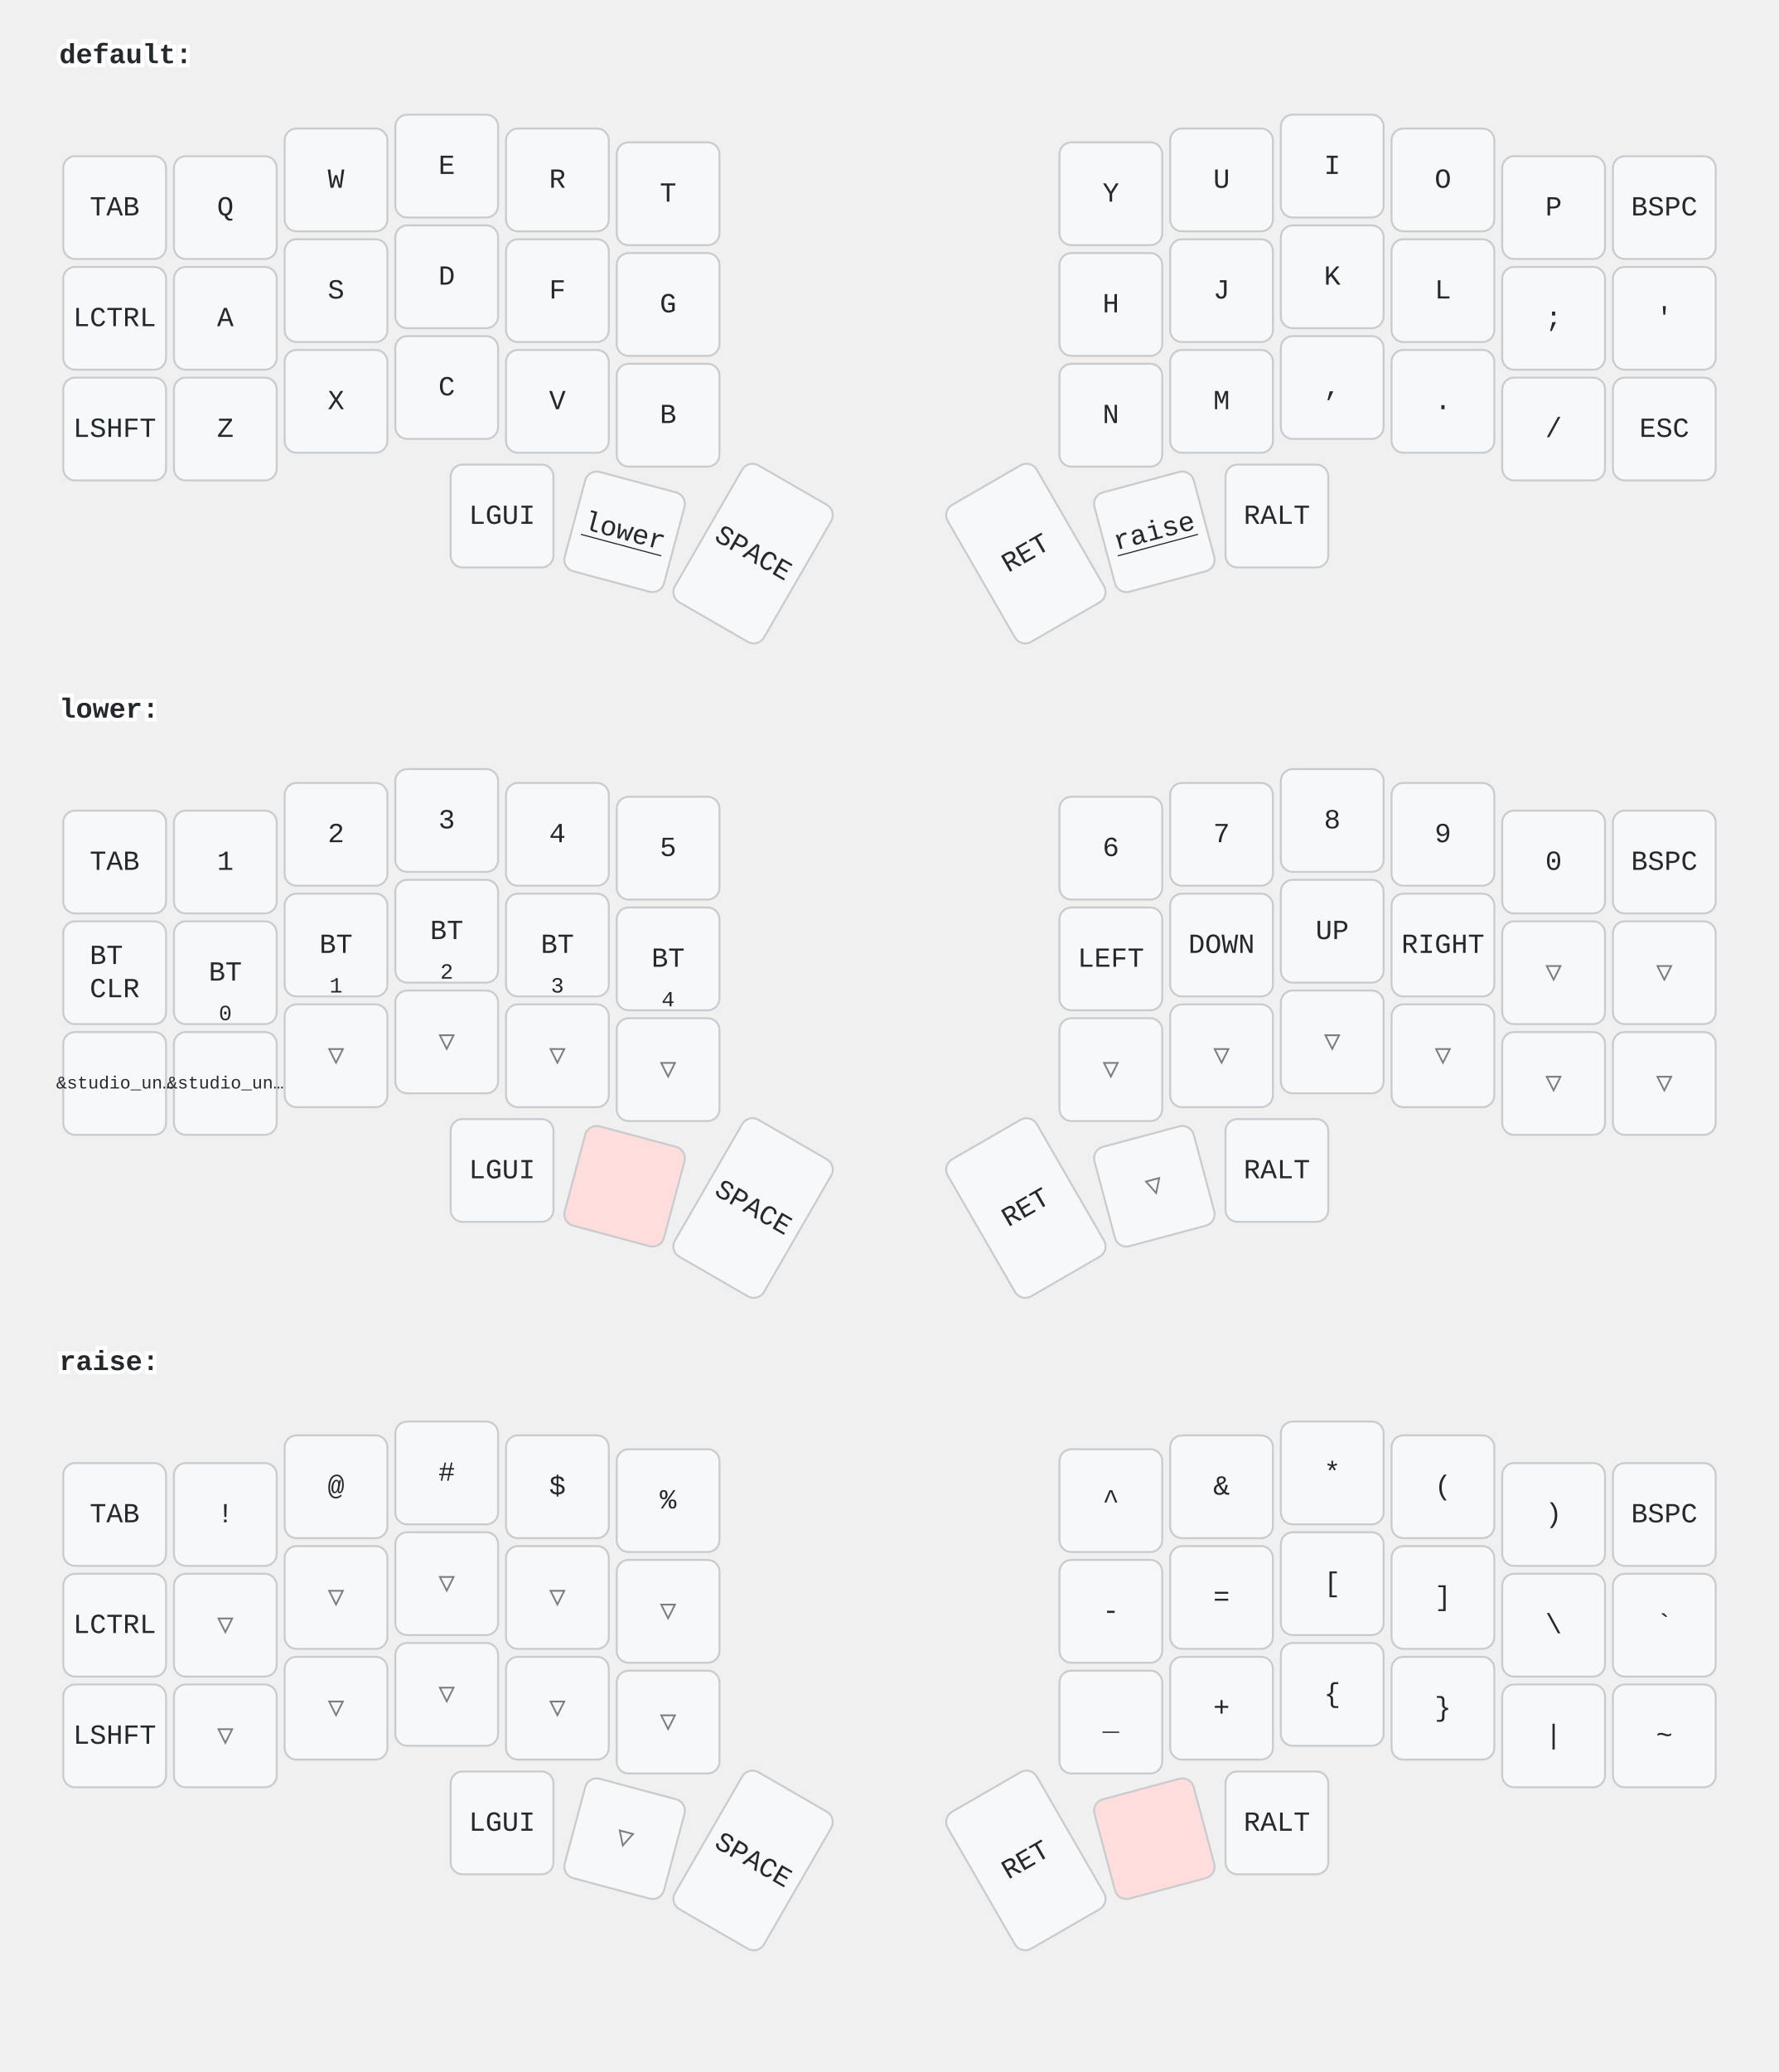
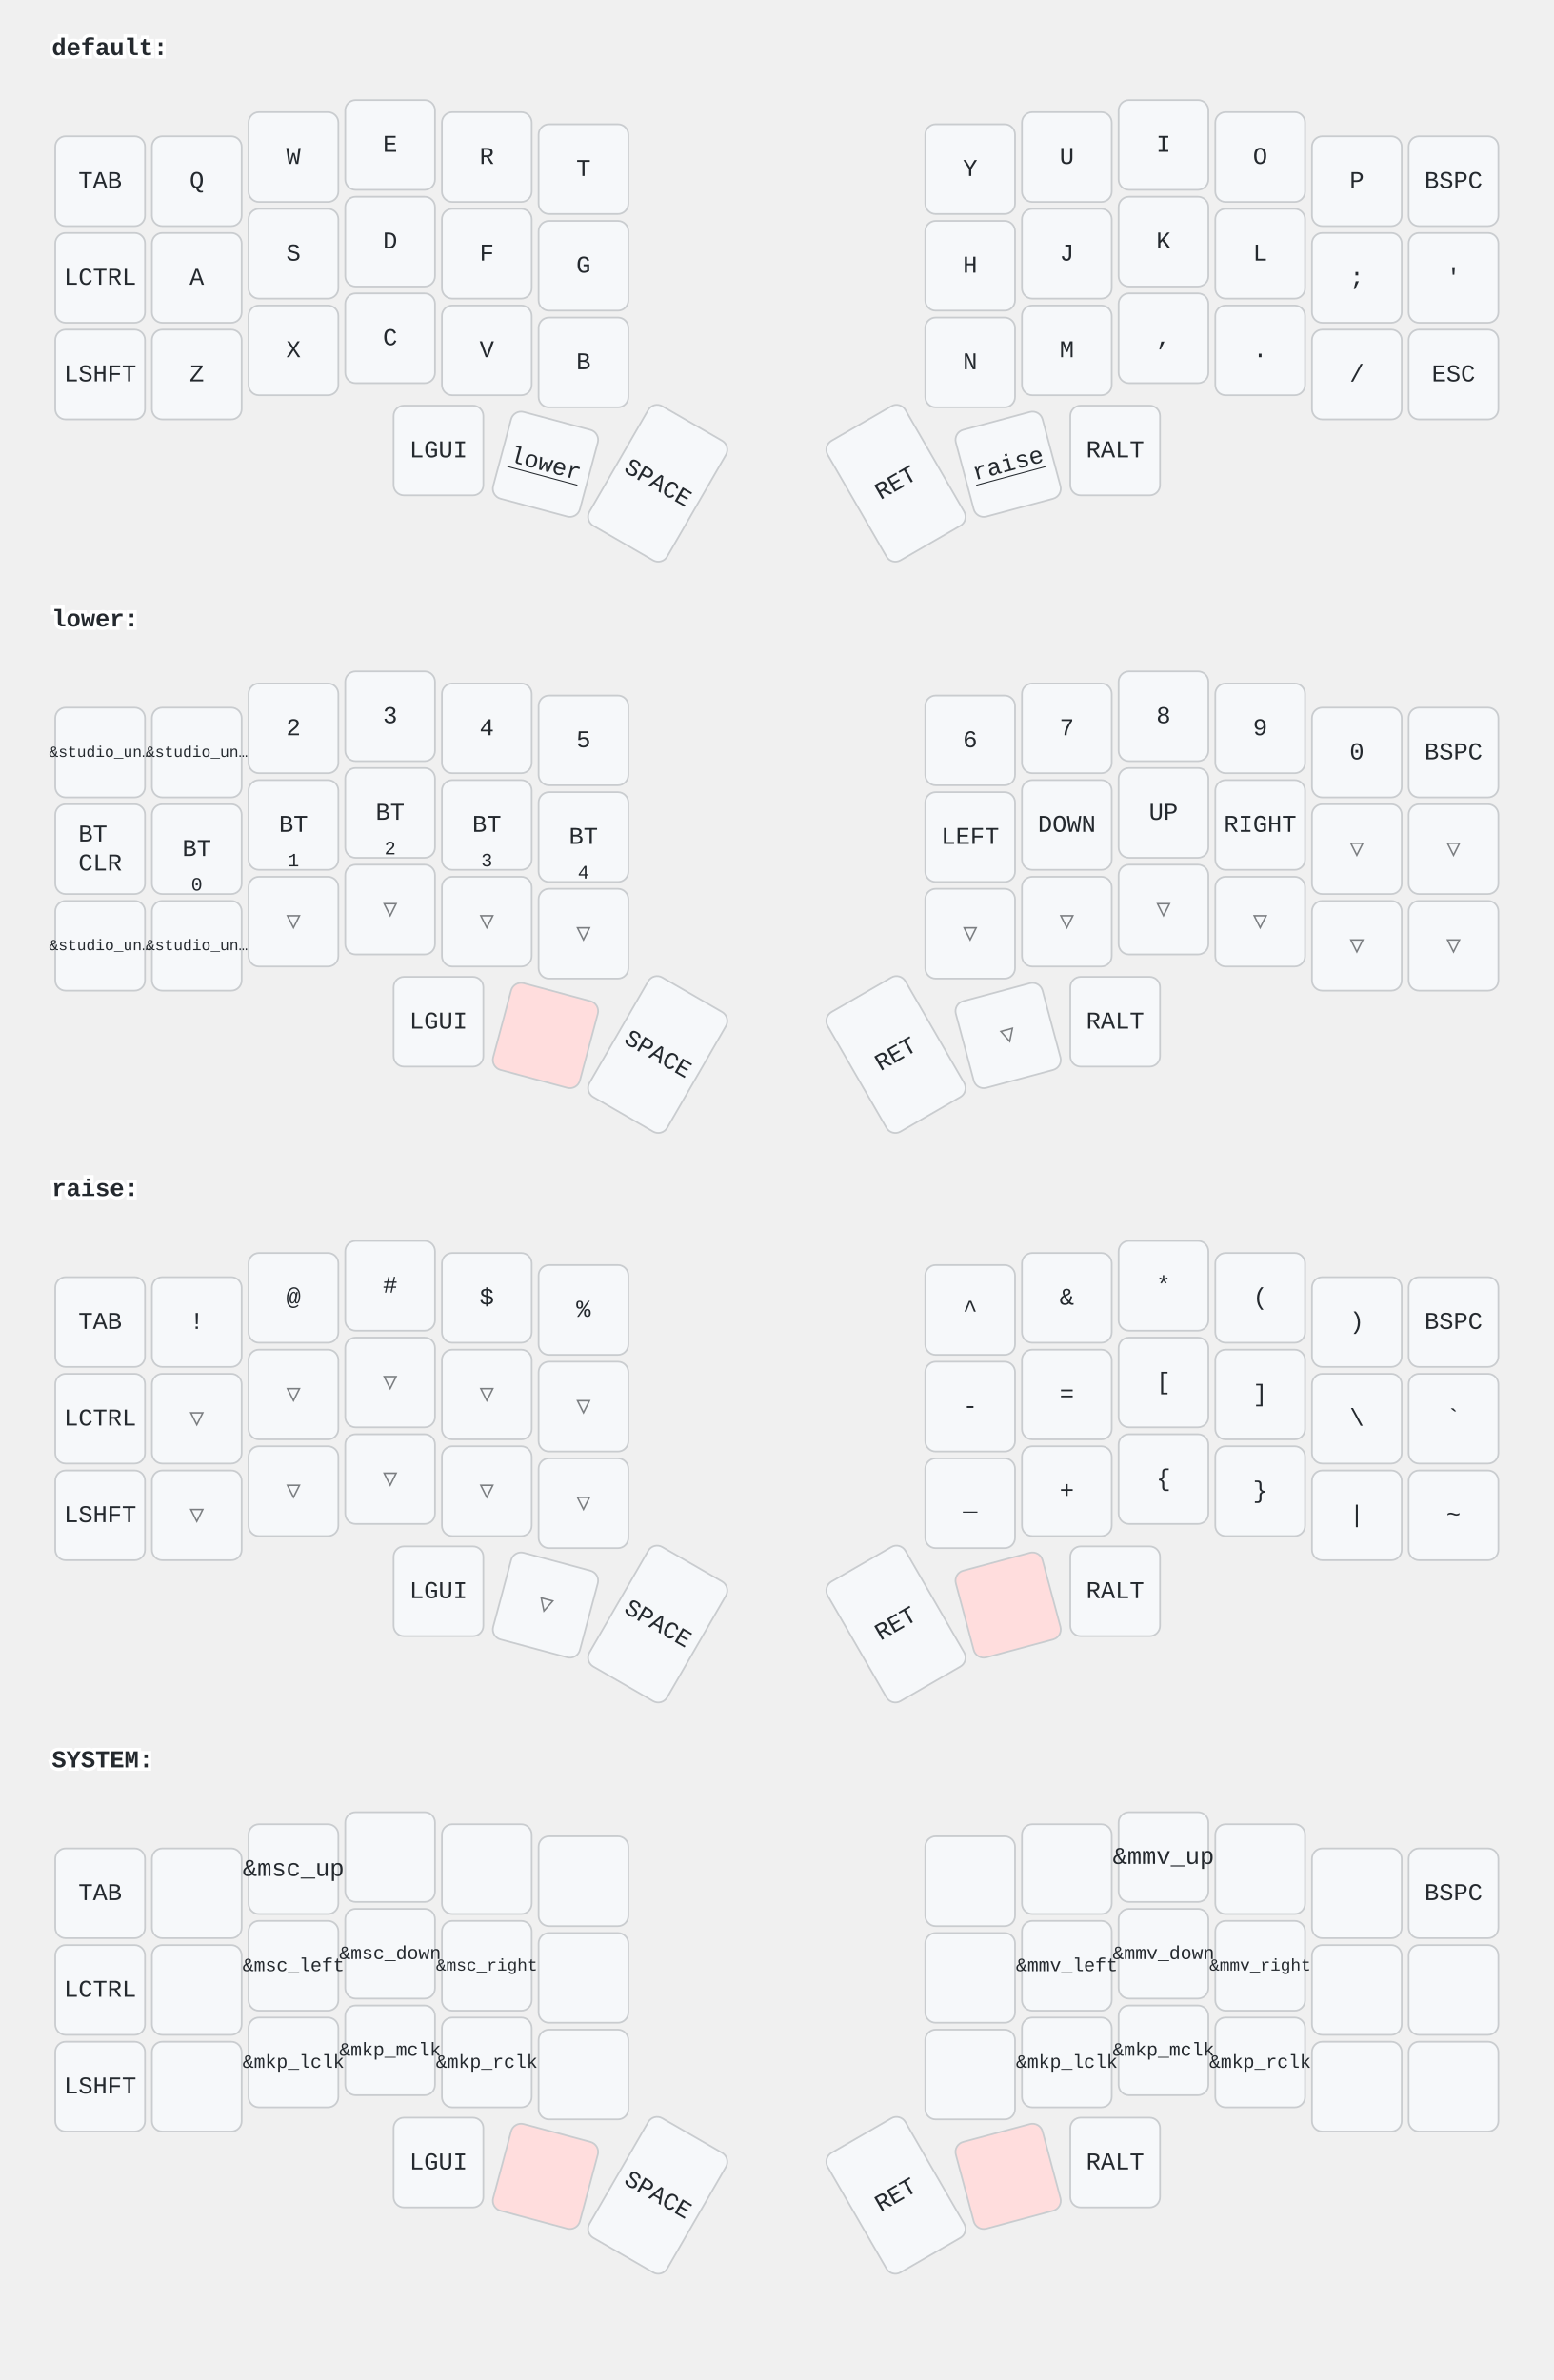
- <svg xmlns="http://www.w3.org/2000/svg" width="900" height="1048" viewBox="0 0 900 1048" class="keymap">
+ <svg xmlns="http://www.w3.org/2000/svg" width="900" height="1379" viewBox="0 0 900 1379" class="keymap">
  <style>/* inherit to force styles through use tags */
svg path {
    fill: inherit;
}

/* font and background color specifications */
svg.keymap {
    font-family: SFMono-Regular,Consolas,Liberation Mono,Menlo,monospace;
    font-size: 14px;
    font-kerning: normal;
    text-rendering: optimizeLegibility;
    fill: #24292e;
}

/* default key styling */
rect.key {
    fill: #f6f8fa;
}

rect.key, rect.combo {
    stroke: #c9cccf;
    stroke-width: 1;
}

/* default key side styling, only used is draw_key_sides is set */
rect.side {
    filter: brightness(90%);
}

/* color accent for combo boxes */
rect.combo, rect.combo-separate {
    fill: #cdf;
}

/* color accent for held keys */
rect.held, rect.combo.held {
    fill: #fdd;
}

/* color accent for ghost (optional) keys */
rect.ghost, rect.combo.ghost {
    stroke-dasharray: 4, 4;
    stroke-width: 2;
}

text {
    text-anchor: middle;
    dominant-baseline: middle;
}

/* styling for layer labels */
text.label {
    font-weight: bold;
    text-anchor: start;
    stroke: white;
    stroke-width: 4;
    paint-order: stroke;
}

/* styling for optional footer */
text.footer {
    text-anchor: end;
    dominant-baseline: auto;
    stroke: white;
    stroke-width: 4;
    paint-order: stroke;
}

/* styling for combo tap, and key non-tap label text */
- text.combo, text.hold, text.shifted, text.left, text.right {
+ text.combo, text.hold, text.shifted, text.left, text.right, text.tl, text.tr, text.bl, text.br {
    font-size: 11px;
}

- text.hold {
+ text.hold, text.bl, text.br {
    text-anchor: middle;
    dominant-baseline: auto;
}

- text.shifted {
+ text.shifted, text.tl, text.tr {
    text-anchor: middle;
    dominant-baseline: hanging;
}

- text.left {
+ text.left, text.tl, text.bl {
    text-anchor: start;
}

- text.right {
+ text.right, text.tr, text.br {
    text-anchor: end;
}

text.layer-activator {
    text-decoration: underline;
}

/* styling for hold/shifted label text in combo box */
text.combo.hold, text.combo.shifted, text.combo.left, text.combo.right {
    font-size: 8px;
}

/* lighter symbol for transparent keys */
text.trans {
    fill: #7b7e81;
}

/* styling for combo dendrons */
path.combo {
    stroke-width: 1;
    stroke: gray;
    fill: none;
}

/* Start Tabler Icons Cleanup */
/* cannot use height/width with glyphs */
.icon-tabler &gt; path {
    fill: inherit;
    stroke: inherit;
    stroke-width: 2;
}
/* hide tabler's default box */
.icon-tabler &gt; path[stroke="none"][fill="none"] {
    visibility: hidden;
}
/* End Tabler Icons Cleanup */
</style>
  <g transform="translate(30, 0)" class="layer-default">
    <text x="0" y="28" class="label" id="default">default:</text>
    <g transform="translate(0, 56)">
      <g transform="translate(28, 49)" class="key keypos-0">
        <rect rx="6" ry="6" x="-26" y="-26" width="52" height="52" class="key" />
        <text x="0" y="0" class="key tap">TAB</text>
      </g>
      <g transform="translate(84, 49)" class="key keypos-1">
        <rect rx="6" ry="6" x="-26" y="-26" width="52" height="52" class="key" />
        <text x="0" y="0" class="key tap">Q</text>
      </g>
      <g transform="translate(140, 35)" class="key keypos-2">
        <rect rx="6" ry="6" x="-26" y="-26" width="52" height="52" class="key" />
        <text x="0" y="0" class="key tap">W</text>
      </g>
      <g transform="translate(196, 28)" class="key keypos-3">
        <rect rx="6" ry="6" x="-26" y="-26" width="52" height="52" class="key" />
        <text x="0" y="0" class="key tap">E</text>
      </g>
      <g transform="translate(252, 35)" class="key keypos-4">
        <rect rx="6" ry="6" x="-26" y="-26" width="52" height="52" class="key" />
        <text x="0" y="0" class="key tap">R</text>
      </g>
      <g transform="translate(308, 42)" class="key keypos-5">
        <rect rx="6" ry="6" x="-26" y="-26" width="52" height="52" class="key" />
        <text x="0" y="0" class="key tap">T</text>
      </g>
      <g transform="translate(532, 42)" class="key keypos-6">
        <rect rx="6" ry="6" x="-26" y="-26" width="52" height="52" class="key" />
        <text x="0" y="0" class="key tap">Y</text>
      </g>
      <g transform="translate(588, 35)" class="key keypos-7">
        <rect rx="6" ry="6" x="-26" y="-26" width="52" height="52" class="key" />
        <text x="0" y="0" class="key tap">U</text>
      </g>
      <g transform="translate(644, 28)" class="key keypos-8">
        <rect rx="6" ry="6" x="-26" y="-26" width="52" height="52" class="key" />
        <text x="0" y="0" class="key tap">I</text>
      </g>
      <g transform="translate(700, 35)" class="key keypos-9">
        <rect rx="6" ry="6" x="-26" y="-26" width="52" height="52" class="key" />
        <text x="0" y="0" class="key tap">O</text>
      </g>
      <g transform="translate(756, 49)" class="key keypos-10">
        <rect rx="6" ry="6" x="-26" y="-26" width="52" height="52" class="key" />
        <text x="0" y="0" class="key tap">P</text>
      </g>
      <g transform="translate(812, 49)" class="key keypos-11">
        <rect rx="6" ry="6" x="-26" y="-26" width="52" height="52" class="key" />
        <text x="0" y="0" class="key tap">BSPC</text>
      </g>
      <g transform="translate(28, 105)" class="key keypos-12">
        <rect rx="6" ry="6" x="-26" y="-26" width="52" height="52" class="key" />
        <text x="0" y="0" class="key tap">LCTRL</text>
      </g>
      <g transform="translate(84, 105)" class="key keypos-13">
        <rect rx="6" ry="6" x="-26" y="-26" width="52" height="52" class="key" />
        <text x="0" y="0" class="key tap">A</text>
      </g>
      <g transform="translate(140, 91)" class="key keypos-14">
        <rect rx="6" ry="6" x="-26" y="-26" width="52" height="52" class="key" />
        <text x="0" y="0" class="key tap">S</text>
      </g>
      <g transform="translate(196, 84)" class="key keypos-15">
        <rect rx="6" ry="6" x="-26" y="-26" width="52" height="52" class="key" />
        <text x="0" y="0" class="key tap">D</text>
      </g>
      <g transform="translate(252, 91)" class="key keypos-16">
        <rect rx="6" ry="6" x="-26" y="-26" width="52" height="52" class="key" />
        <text x="0" y="0" class="key tap">F</text>
      </g>
      <g transform="translate(308, 98)" class="key keypos-17">
        <rect rx="6" ry="6" x="-26" y="-26" width="52" height="52" class="key" />
        <text x="0" y="0" class="key tap">G</text>
      </g>
      <g transform="translate(532, 98)" class="key keypos-18">
        <rect rx="6" ry="6" x="-26" y="-26" width="52" height="52" class="key" />
        <text x="0" y="0" class="key tap">H</text>
      </g>
      <g transform="translate(588, 91)" class="key keypos-19">
        <rect rx="6" ry="6" x="-26" y="-26" width="52" height="52" class="key" />
        <text x="0" y="0" class="key tap">J</text>
      </g>
      <g transform="translate(644, 84)" class="key keypos-20">
        <rect rx="6" ry="6" x="-26" y="-26" width="52" height="52" class="key" />
        <text x="0" y="0" class="key tap">K</text>
      </g>
      <g transform="translate(700, 91)" class="key keypos-21">
        <rect rx="6" ry="6" x="-26" y="-26" width="52" height="52" class="key" />
        <text x="0" y="0" class="key tap">L</text>
      </g>
      <g transform="translate(756, 105)" class="key keypos-22">
        <rect rx="6" ry="6" x="-26" y="-26" width="52" height="52" class="key" />
        <text x="0" y="0" class="key tap">;</text>
      </g>
      <g transform="translate(812, 105)" class="key keypos-23">
        <rect rx="6" ry="6" x="-26" y="-26" width="52" height="52" class="key" />
        <text x="0" y="0" class="key tap">'</text>
      </g>
      <g transform="translate(28, 161)" class="key keypos-24">
        <rect rx="6" ry="6" x="-26" y="-26" width="52" height="52" class="key" />
        <text x="0" y="0" class="key tap">LSHFT</text>
      </g>
      <g transform="translate(84, 161)" class="key keypos-25">
        <rect rx="6" ry="6" x="-26" y="-26" width="52" height="52" class="key" />
        <text x="0" y="0" class="key tap">Z</text>
      </g>
      <g transform="translate(140, 147)" class="key keypos-26">
        <rect rx="6" ry="6" x="-26" y="-26" width="52" height="52" class="key" />
        <text x="0" y="0" class="key tap">X</text>
      </g>
      <g transform="translate(196, 140)" class="key keypos-27">
        <rect rx="6" ry="6" x="-26" y="-26" width="52" height="52" class="key" />
        <text x="0" y="0" class="key tap">C</text>
      </g>
      <g transform="translate(252, 147)" class="key keypos-28">
        <rect rx="6" ry="6" x="-26" y="-26" width="52" height="52" class="key" />
        <text x="0" y="0" class="key tap">V</text>
      </g>
      <g transform="translate(308, 154)" class="key keypos-29">
        <rect rx="6" ry="6" x="-26" y="-26" width="52" height="52" class="key" />
        <text x="0" y="0" class="key tap">B</text>
      </g>
      <g transform="translate(532, 154)" class="key keypos-30">
        <rect rx="6" ry="6" x="-26" y="-26" width="52" height="52" class="key" />
        <text x="0" y="0" class="key tap">N</text>
      </g>
      <g transform="translate(588, 147)" class="key keypos-31">
        <rect rx="6" ry="6" x="-26" y="-26" width="52" height="52" class="key" />
        <text x="0" y="0" class="key tap">M</text>
      </g>
      <g transform="translate(644, 140)" class="key keypos-32">
        <rect rx="6" ry="6" x="-26" y="-26" width="52" height="52" class="key" />
        <text x="0" y="0" class="key tap">,</text>
      </g>
      <g transform="translate(700, 147)" class="key keypos-33">
        <rect rx="6" ry="6" x="-26" y="-26" width="52" height="52" class="key" />
        <text x="0" y="0" class="key tap">.</text>
      </g>
      <g transform="translate(756, 161)" class="key keypos-34">
        <rect rx="6" ry="6" x="-26" y="-26" width="52" height="52" class="key" />
        <text x="0" y="0" class="key tap">/</text>
      </g>
      <g transform="translate(812, 161)" class="key keypos-35">
        <rect rx="6" ry="6" x="-26" y="-26" width="52" height="52" class="key" />
        <text x="0" y="0" class="key tap">ESC</text>
      </g>
      <g transform="translate(224, 205)" class="key keypos-36">
        <rect rx="6" ry="6" x="-26" y="-26" width="52" height="52" class="key" />
        <text x="0" y="0" class="key tap">LGUI</text>
      </g>
      <g transform="translate(286, 213) rotate(15.0)" class="key keypos-37">
        <rect rx="6" ry="6" x="-26" y="-26" width="52" height="52" class="key" />
        <a href="#lower">
          <text x="0" y="0" class="key tap layer-activator">lower</text>
        </a>
      </g>
      <g transform="translate(351, 224) rotate(30.0)" class="key keypos-38">
        <rect rx="6" ry="6" x="-26" y="-40" width="52" height="80" class="key" />
        <text x="0" y="0" class="key tap">SPACE</text>
      </g>
      <g transform="translate(489, 224) rotate(-30.0)" class="key keypos-39">
        <rect rx="6" ry="6" x="-26" y="-40" width="52" height="80" class="key" />
        <text x="0" y="0" class="key tap">RET</text>
      </g>
      <g transform="translate(554, 213) rotate(-15.0)" class="key keypos-40">
        <rect rx="6" ry="6" x="-26" y="-26" width="52" height="52" class="key" />
        <a href="#raise">
          <text x="0" y="0" class="key tap layer-activator">raise</text>
        </a>
      </g>
      <g transform="translate(616, 205)" class="key keypos-41">
        <rect rx="6" ry="6" x="-26" y="-26" width="52" height="52" class="key" />
        <text x="0" y="0" class="key tap">RALT</text>
      </g>
    </g>
  </g>
  <g transform="translate(30, 331)" class="layer-lower">
    <text x="0" y="28" class="label" id="lower">lower:</text>
    <g transform="translate(0, 56)">
      <g transform="translate(28, 49)" class="key keypos-0">
        <rect rx="6" ry="6" x="-26" y="-26" width="52" height="52" class="key" />
-         <text x="0" y="0" class="key tap">TAB</text>
+         <text x="0" y="0" class="key tap">
+           <tspan style="font-size: 64%">&amp;studio_un…</tspan>
+         </text>
      </g>
      <g transform="translate(84, 49)" class="key keypos-1">
        <rect rx="6" ry="6" x="-26" y="-26" width="52" height="52" class="key" />
-         <text x="0" y="0" class="key tap">1</text>
+         <text x="0" y="0" class="key tap">
+           <tspan style="font-size: 64%">&amp;studio_un…</tspan>
+         </text>
      </g>
      <g transform="translate(140, 35)" class="key keypos-2">
        <rect rx="6" ry="6" x="-26" y="-26" width="52" height="52" class="key" />
        <text x="0" y="0" class="key tap">2</text>
      </g>
      <g transform="translate(196, 28)" class="key keypos-3">
        <rect rx="6" ry="6" x="-26" y="-26" width="52" height="52" class="key" />
        <text x="0" y="0" class="key tap">3</text>
      </g>
      <g transform="translate(252, 35)" class="key keypos-4">
        <rect rx="6" ry="6" x="-26" y="-26" width="52" height="52" class="key" />
        <text x="0" y="0" class="key tap">4</text>
      </g>
      <g transform="translate(308, 42)" class="key keypos-5">
        <rect rx="6" ry="6" x="-26" y="-26" width="52" height="52" class="key" />
        <text x="0" y="0" class="key tap">5</text>
      </g>
      <g transform="translate(532, 42)" class="key keypos-6">
        <rect rx="6" ry="6" x="-26" y="-26" width="52" height="52" class="key" />
        <text x="0" y="0" class="key tap">6</text>
      </g>
      <g transform="translate(588, 35)" class="key keypos-7">
        <rect rx="6" ry="6" x="-26" y="-26" width="52" height="52" class="key" />
        <text x="0" y="0" class="key tap">7</text>
      </g>
      <g transform="translate(644, 28)" class="key keypos-8">
        <rect rx="6" ry="6" x="-26" y="-26" width="52" height="52" class="key" />
        <text x="0" y="0" class="key tap">8</text>
      </g>
      <g transform="translate(700, 35)" class="key keypos-9">
        <rect rx="6" ry="6" x="-26" y="-26" width="52" height="52" class="key" />
        <text x="0" y="0" class="key tap">9</text>
      </g>
      <g transform="translate(756, 49)" class="key keypos-10">
        <rect rx="6" ry="6" x="-26" y="-26" width="52" height="52" class="key" />
        <text x="0" y="0" class="key tap">0</text>
      </g>
      <g transform="translate(812, 49)" class="key keypos-11">
        <rect rx="6" ry="6" x="-26" y="-26" width="52" height="52" class="key" />
        <text x="0" y="0" class="key tap">BSPC</text>
      </g>
      <g transform="translate(28, 105)" class="key keypos-12">
        <rect rx="6" ry="6" x="-26" y="-26" width="52" height="52" class="key" />
        <text x="0" y="0" class="key tap">
          <tspan x="0" dy="-0.6em">BT</tspan>
          <tspan x="0" dy="1.2em">CLR</tspan>
        </text>
      </g>
      <g transform="translate(84, 105)" class="key keypos-13">
        <rect rx="6" ry="6" x="-26" y="-26" width="52" height="52" class="key" />
        <text x="0" y="0" class="key tap">BT</text>
        <text x="0" y="24" class="key hold">0</text>
      </g>
      <g transform="translate(140, 91)" class="key keypos-14">
        <rect rx="6" ry="6" x="-26" y="-26" width="52" height="52" class="key" />
        <text x="0" y="0" class="key tap">BT</text>
        <text x="0" y="24" class="key hold">1</text>
      </g>
      <g transform="translate(196, 84)" class="key keypos-15">
        <rect rx="6" ry="6" x="-26" y="-26" width="52" height="52" class="key" />
        <text x="0" y="0" class="key tap">BT</text>
        <text x="0" y="24" class="key hold">2</text>
      </g>
      <g transform="translate(252, 91)" class="key keypos-16">
        <rect rx="6" ry="6" x="-26" y="-26" width="52" height="52" class="key" />
        <text x="0" y="0" class="key tap">BT</text>
        <text x="0" y="24" class="key hold">3</text>
      </g>
      <g transform="translate(308, 98)" class="key keypos-17">
        <rect rx="6" ry="6" x="-26" y="-26" width="52" height="52" class="key" />
        <text x="0" y="0" class="key tap">BT</text>
        <text x="0" y="24" class="key hold">4</text>
      </g>
      <g transform="translate(532, 98)" class="key keypos-18">
        <rect rx="6" ry="6" x="-26" y="-26" width="52" height="52" class="key" />
        <text x="0" y="0" class="key tap">LEFT</text>
      </g>
      <g transform="translate(588, 91)" class="key keypos-19">
        <rect rx="6" ry="6" x="-26" y="-26" width="52" height="52" class="key" />
        <text x="0" y="0" class="key tap">DOWN</text>
      </g>
      <g transform="translate(644, 84)" class="key keypos-20">
        <rect rx="6" ry="6" x="-26" y="-26" width="52" height="52" class="key" />
        <text x="0" y="0" class="key tap">UP</text>
      </g>
      <g transform="translate(700, 91)" class="key keypos-21">
        <rect rx="6" ry="6" x="-26" y="-26" width="52" height="52" class="key" />
        <text x="0" y="0" class="key tap">RIGHT</text>
      </g>
      <g transform="translate(756, 105)" class="key trans keypos-22">
        <rect rx="6" ry="6" x="-26" y="-26" width="52" height="52" class="key trans" />
        <text x="0" y="0" class="key trans tap">▽</text>
      </g>
      <g transform="translate(812, 105)" class="key trans keypos-23">
        <rect rx="6" ry="6" x="-26" y="-26" width="52" height="52" class="key trans" />
        <text x="0" y="0" class="key trans tap">▽</text>
      </g>
      <g transform="translate(28, 161)" class="key keypos-24">
        <rect rx="6" ry="6" x="-26" y="-26" width="52" height="52" class="key" />
        <text x="0" y="0" class="key tap">
          <tspan style="font-size: 64%">&amp;studio_un…</tspan>
        </text>
      </g>
      <g transform="translate(84, 161)" class="key keypos-25">
        <rect rx="6" ry="6" x="-26" y="-26" width="52" height="52" class="key" />
        <text x="0" y="0" class="key tap">
          <tspan style="font-size: 64%">&amp;studio_un…</tspan>
        </text>
      </g>
      <g transform="translate(140, 147)" class="key trans keypos-26">
        <rect rx="6" ry="6" x="-26" y="-26" width="52" height="52" class="key trans" />
        <text x="0" y="0" class="key trans tap">▽</text>
      </g>
      <g transform="translate(196, 140)" class="key trans keypos-27">
        <rect rx="6" ry="6" x="-26" y="-26" width="52" height="52" class="key trans" />
        <text x="0" y="0" class="key trans tap">▽</text>
      </g>
      <g transform="translate(252, 147)" class="key trans keypos-28">
        <rect rx="6" ry="6" x="-26" y="-26" width="52" height="52" class="key trans" />
        <text x="0" y="0" class="key trans tap">▽</text>
      </g>
      <g transform="translate(308, 154)" class="key trans keypos-29">
        <rect rx="6" ry="6" x="-26" y="-26" width="52" height="52" class="key trans" />
        <text x="0" y="0" class="key trans tap">▽</text>
      </g>
      <g transform="translate(532, 154)" class="key trans keypos-30">
        <rect rx="6" ry="6" x="-26" y="-26" width="52" height="52" class="key trans" />
        <text x="0" y="0" class="key trans tap">▽</text>
      </g>
      <g transform="translate(588, 147)" class="key trans keypos-31">
        <rect rx="6" ry="6" x="-26" y="-26" width="52" height="52" class="key trans" />
        <text x="0" y="0" class="key trans tap">▽</text>
      </g>
      <g transform="translate(644, 140)" class="key trans keypos-32">
        <rect rx="6" ry="6" x="-26" y="-26" width="52" height="52" class="key trans" />
        <text x="0" y="0" class="key trans tap">▽</text>
      </g>
      <g transform="translate(700, 147)" class="key trans keypos-33">
        <rect rx="6" ry="6" x="-26" y="-26" width="52" height="52" class="key trans" />
        <text x="0" y="0" class="key trans tap">▽</text>
      </g>
      <g transform="translate(756, 161)" class="key trans keypos-34">
        <rect rx="6" ry="6" x="-26" y="-26" width="52" height="52" class="key trans" />
        <text x="0" y="0" class="key trans tap">▽</text>
      </g>
      <g transform="translate(812, 161)" class="key trans keypos-35">
        <rect rx="6" ry="6" x="-26" y="-26" width="52" height="52" class="key trans" />
        <text x="0" y="0" class="key trans tap">▽</text>
      </g>
      <g transform="translate(224, 205)" class="key keypos-36">
        <rect rx="6" ry="6" x="-26" y="-26" width="52" height="52" class="key" />
        <text x="0" y="0" class="key tap">LGUI</text>
      </g>
      <g transform="translate(286, 213) rotate(15.0)" class="key held keypos-37">
        <rect rx="6" ry="6" x="-26" y="-26" width="52" height="52" class="key held" />
      </g>
      <g transform="translate(351, 224) rotate(30.0)" class="key keypos-38">
        <rect rx="6" ry="6" x="-26" y="-40" width="52" height="80" class="key" />
        <text x="0" y="0" class="key tap">SPACE</text>
      </g>
      <g transform="translate(489, 224) rotate(-30.0)" class="key keypos-39">
        <rect rx="6" ry="6" x="-26" y="-40" width="52" height="80" class="key" />
        <text x="0" y="0" class="key tap">RET</text>
      </g>
      <g transform="translate(554, 213) rotate(-15.0)" class="key trans keypos-40">
        <rect rx="6" ry="6" x="-26" y="-26" width="52" height="52" class="key trans" />
        <text x="0" y="0" class="key trans tap">▽</text>
      </g>
      <g transform="translate(616, 205)" class="key keypos-41">
        <rect rx="6" ry="6" x="-26" y="-26" width="52" height="52" class="key" />
        <text x="0" y="0" class="key tap">RALT</text>
      </g>
    </g>
  </g>
  <g transform="translate(30, 661)" class="layer-raise">
    <text x="0" y="28" class="label" id="raise">raise:</text>
    <g transform="translate(0, 56)">
      <g transform="translate(28, 49)" class="key keypos-0">
        <rect rx="6" ry="6" x="-26" y="-26" width="52" height="52" class="key" />
        <text x="0" y="0" class="key tap">TAB</text>
      </g>
      <g transform="translate(84, 49)" class="key keypos-1">
        <rect rx="6" ry="6" x="-26" y="-26" width="52" height="52" class="key" />
        <text x="0" y="0" class="key tap">!</text>
      </g>
      <g transform="translate(140, 35)" class="key keypos-2">
        <rect rx="6" ry="6" x="-26" y="-26" width="52" height="52" class="key" />
        <text x="0" y="0" class="key tap">@</text>
      </g>
      <g transform="translate(196, 28)" class="key keypos-3">
        <rect rx="6" ry="6" x="-26" y="-26" width="52" height="52" class="key" />
        <text x="0" y="0" class="key tap">#</text>
      </g>
      <g transform="translate(252, 35)" class="key keypos-4">
        <rect rx="6" ry="6" x="-26" y="-26" width="52" height="52" class="key" />
        <text x="0" y="0" class="key tap">$</text>
      </g>
      <g transform="translate(308, 42)" class="key keypos-5">
        <rect rx="6" ry="6" x="-26" y="-26" width="52" height="52" class="key" />
        <text x="0" y="0" class="key tap">%</text>
      </g>
      <g transform="translate(532, 42)" class="key keypos-6">
        <rect rx="6" ry="6" x="-26" y="-26" width="52" height="52" class="key" />
        <text x="0" y="0" class="key tap">^</text>
      </g>
      <g transform="translate(588, 35)" class="key keypos-7">
        <rect rx="6" ry="6" x="-26" y="-26" width="52" height="52" class="key" />
        <text x="0" y="0" class="key tap">&amp;</text>
      </g>
      <g transform="translate(644, 28)" class="key keypos-8">
        <rect rx="6" ry="6" x="-26" y="-26" width="52" height="52" class="key" />
        <text x="0" y="0" class="key tap">*</text>
      </g>
      <g transform="translate(700, 35)" class="key keypos-9">
        <rect rx="6" ry="6" x="-26" y="-26" width="52" height="52" class="key" />
        <text x="0" y="0" class="key tap">(</text>
      </g>
      <g transform="translate(756, 49)" class="key keypos-10">
        <rect rx="6" ry="6" x="-26" y="-26" width="52" height="52" class="key" />
        <text x="0" y="0" class="key tap">)</text>
      </g>
      <g transform="translate(812, 49)" class="key keypos-11">
        <rect rx="6" ry="6" x="-26" y="-26" width="52" height="52" class="key" />
        <text x="0" y="0" class="key tap">BSPC</text>
      </g>
      <g transform="translate(28, 105)" class="key keypos-12">
        <rect rx="6" ry="6" x="-26" y="-26" width="52" height="52" class="key" />
        <text x="0" y="0" class="key tap">LCTRL</text>
      </g>
      <g transform="translate(84, 105)" class="key trans keypos-13">
        <rect rx="6" ry="6" x="-26" y="-26" width="52" height="52" class="key trans" />
        <text x="0" y="0" class="key trans tap">▽</text>
      </g>
      <g transform="translate(140, 91)" class="key trans keypos-14">
        <rect rx="6" ry="6" x="-26" y="-26" width="52" height="52" class="key trans" />
        <text x="0" y="0" class="key trans tap">▽</text>
      </g>
      <g transform="translate(196, 84)" class="key trans keypos-15">
        <rect rx="6" ry="6" x="-26" y="-26" width="52" height="52" class="key trans" />
        <text x="0" y="0" class="key trans tap">▽</text>
      </g>
      <g transform="translate(252, 91)" class="key trans keypos-16">
        <rect rx="6" ry="6" x="-26" y="-26" width="52" height="52" class="key trans" />
        <text x="0" y="0" class="key trans tap">▽</text>
      </g>
      <g transform="translate(308, 98)" class="key trans keypos-17">
        <rect rx="6" ry="6" x="-26" y="-26" width="52" height="52" class="key trans" />
        <text x="0" y="0" class="key trans tap">▽</text>
      </g>
      <g transform="translate(532, 98)" class="key keypos-18">
        <rect rx="6" ry="6" x="-26" y="-26" width="52" height="52" class="key" />
        <text x="0" y="0" class="key tap">-</text>
      </g>
      <g transform="translate(588, 91)" class="key keypos-19">
        <rect rx="6" ry="6" x="-26" y="-26" width="52" height="52" class="key" />
        <text x="0" y="0" class="key tap">=</text>
      </g>
      <g transform="translate(644, 84)" class="key keypos-20">
        <rect rx="6" ry="6" x="-26" y="-26" width="52" height="52" class="key" />
        <text x="0" y="0" class="key tap">[</text>
      </g>
      <g transform="translate(700, 91)" class="key keypos-21">
        <rect rx="6" ry="6" x="-26" y="-26" width="52" height="52" class="key" />
        <text x="0" y="0" class="key tap">]</text>
      </g>
      <g transform="translate(756, 105)" class="key keypos-22">
        <rect rx="6" ry="6" x="-26" y="-26" width="52" height="52" class="key" />
        <text x="0" y="0" class="key tap">\</text>
      </g>
      <g transform="translate(812, 105)" class="key keypos-23">
        <rect rx="6" ry="6" x="-26" y="-26" width="52" height="52" class="key" />
        <text x="0" y="0" class="key tap">`</text>
      </g>
      <g transform="translate(28, 161)" class="key keypos-24">
        <rect rx="6" ry="6" x="-26" y="-26" width="52" height="52" class="key" />
        <text x="0" y="0" class="key tap">LSHFT</text>
      </g>
      <g transform="translate(84, 161)" class="key trans keypos-25">
        <rect rx="6" ry="6" x="-26" y="-26" width="52" height="52" class="key trans" />
        <text x="0" y="0" class="key trans tap">▽</text>
      </g>
      <g transform="translate(140, 147)" class="key trans keypos-26">
        <rect rx="6" ry="6" x="-26" y="-26" width="52" height="52" class="key trans" />
        <text x="0" y="0" class="key trans tap">▽</text>
      </g>
      <g transform="translate(196, 140)" class="key trans keypos-27">
        <rect rx="6" ry="6" x="-26" y="-26" width="52" height="52" class="key trans" />
        <text x="0" y="0" class="key trans tap">▽</text>
      </g>
      <g transform="translate(252, 147)" class="key trans keypos-28">
        <rect rx="6" ry="6" x="-26" y="-26" width="52" height="52" class="key trans" />
        <text x="0" y="0" class="key trans tap">▽</text>
      </g>
      <g transform="translate(308, 154)" class="key trans keypos-29">
        <rect rx="6" ry="6" x="-26" y="-26" width="52" height="52" class="key trans" />
        <text x="0" y="0" class="key trans tap">▽</text>
      </g>
      <g transform="translate(532, 154)" class="key keypos-30">
        <rect rx="6" ry="6" x="-26" y="-26" width="52" height="52" class="key" />
        <text x="0" y="0" class="key tap">_</text>
      </g>
      <g transform="translate(588, 147)" class="key keypos-31">
        <rect rx="6" ry="6" x="-26" y="-26" width="52" height="52" class="key" />
        <text x="0" y="0" class="key tap">+</text>
      </g>
      <g transform="translate(644, 140)" class="key keypos-32">
        <rect rx="6" ry="6" x="-26" y="-26" width="52" height="52" class="key" />
        <text x="0" y="0" class="key tap">{</text>
      </g>
      <g transform="translate(700, 147)" class="key keypos-33">
        <rect rx="6" ry="6" x="-26" y="-26" width="52" height="52" class="key" />
        <text x="0" y="0" class="key tap">}</text>
      </g>
      <g transform="translate(756, 161)" class="key keypos-34">
        <rect rx="6" ry="6" x="-26" y="-26" width="52" height="52" class="key" />
        <text x="0" y="0" class="key tap">|</text>
      </g>
      <g transform="translate(812, 161)" class="key keypos-35">
        <rect rx="6" ry="6" x="-26" y="-26" width="52" height="52" class="key" />
        <text x="0" y="0" class="key tap">~</text>
      </g>
      <g transform="translate(224, 205)" class="key keypos-36">
        <rect rx="6" ry="6" x="-26" y="-26" width="52" height="52" class="key" />
        <text x="0" y="0" class="key tap">LGUI</text>
      </g>
      <g transform="translate(286, 213) rotate(15.0)" class="key trans keypos-37">
        <rect rx="6" ry="6" x="-26" y="-26" width="52" height="52" class="key trans" />
        <text x="0" y="0" class="key trans tap">▽</text>
      </g>
      <g transform="translate(351, 224) rotate(30.0)" class="key keypos-38">
        <rect rx="6" ry="6" x="-26" y="-40" width="52" height="80" class="key" />
        <text x="0" y="0" class="key tap">SPACE</text>
      </g>
      <g transform="translate(489, 224) rotate(-30.0)" class="key keypos-39">
        <rect rx="6" ry="6" x="-26" y="-40" width="52" height="80" class="key" />
        <text x="0" y="0" class="key tap">RET</text>
      </g>
      <g transform="translate(554, 213) rotate(-15.0)" class="key held keypos-40">
        <rect rx="6" ry="6" x="-26" y="-26" width="52" height="52" class="key held" />
      </g>
      <g transform="translate(616, 205)" class="key keypos-41">
        <rect rx="6" ry="6" x="-26" y="-26" width="52" height="52" class="key" />
        <text x="0" y="0" class="key tap">RALT</text>
      </g>
    </g>
  </g>
+   <g transform="translate(30, 992)" class="layer-SYSTEM">
+     <text x="0" y="28" class="label" id="SYSTEM">SYSTEM:</text>
+     <g transform="translate(0, 56)">
+       <g transform="translate(28, 49)" class="key keypos-0">
+         <rect rx="6" ry="6" x="-26" y="-26" width="52" height="52" class="key" />
+         <text x="0" y="0" class="key tap">TAB</text>
+       </g>
+       <g transform="translate(84, 49)" class="key keypos-1">
+         <rect rx="6" ry="6" x="-26" y="-26" width="52" height="52" class="key" />
+       </g>
+       <g transform="translate(140, 35)" class="key keypos-2">
+         <rect rx="6" ry="6" x="-26" y="-26" width="52" height="52" class="key" />
+         <text x="0" y="0" class="key tap">&amp;msc_up</text>
+       </g>
+       <g transform="translate(196, 28)" class="key keypos-3">
+         <rect rx="6" ry="6" x="-26" y="-26" width="52" height="52" class="key" />
+       </g>
+       <g transform="translate(252, 35)" class="key keypos-4">
+         <rect rx="6" ry="6" x="-26" y="-26" width="52" height="52" class="key" />
+       </g>
+       <g transform="translate(308, 42)" class="key keypos-5">
+         <rect rx="6" ry="6" x="-26" y="-26" width="52" height="52" class="key" />
+       </g>
+       <g transform="translate(532, 42)" class="key keypos-6">
+         <rect rx="6" ry="6" x="-26" y="-26" width="52" height="52" class="key" />
+       </g>
+       <g transform="translate(588, 35)" class="key keypos-7">
+         <rect rx="6" ry="6" x="-26" y="-26" width="52" height="52" class="key" />
+       </g>
+       <g transform="translate(644, 28)" class="key keypos-8">
+         <rect rx="6" ry="6" x="-26" y="-26" width="52" height="52" class="key" />
+         <text x="0" y="0" class="key tap">&amp;mmv_up</text>
+       </g>
+       <g transform="translate(700, 35)" class="key keypos-9">
+         <rect rx="6" ry="6" x="-26" y="-26" width="52" height="52" class="key" />
+       </g>
+       <g transform="translate(756, 49)" class="key keypos-10">
+         <rect rx="6" ry="6" x="-26" y="-26" width="52" height="52" class="key" />
+       </g>
+       <g transform="translate(812, 49)" class="key keypos-11">
+         <rect rx="6" ry="6" x="-26" y="-26" width="52" height="52" class="key" />
+         <text x="0" y="0" class="key tap">BSPC</text>
+       </g>
+       <g transform="translate(28, 105)" class="key keypos-12">
+         <rect rx="6" ry="6" x="-26" y="-26" width="52" height="52" class="key" />
+         <text x="0" y="0" class="key tap">LCTRL</text>
+       </g>
+       <g transform="translate(84, 105)" class="key keypos-13">
+         <rect rx="6" ry="6" x="-26" y="-26" width="52" height="52" class="key" />
+       </g>
+       <g transform="translate(140, 91)" class="key keypos-14">
+         <rect rx="6" ry="6" x="-26" y="-26" width="52" height="52" class="key" />
+         <text x="0" y="0" class="key tap">
+           <tspan style="font-size: 78%">&amp;msc_left</tspan>
+         </text>
+       </g>
+       <g transform="translate(196, 84)" class="key keypos-15">
+         <rect rx="6" ry="6" x="-26" y="-26" width="52" height="52" class="key" />
+         <text x="0" y="0" class="key tap">
+           <tspan style="font-size: 78%">&amp;msc_down</tspan>
+         </text>
+       </g>
+       <g transform="translate(252, 91)" class="key keypos-16">
+         <rect rx="6" ry="6" x="-26" y="-26" width="52" height="52" class="key" />
+         <text x="0" y="0" class="key tap">
+           <tspan style="font-size: 70%">&amp;msc_right</tspan>
+         </text>
+       </g>
+       <g transform="translate(308, 98)" class="key keypos-17">
+         <rect rx="6" ry="6" x="-26" y="-26" width="52" height="52" class="key" />
+       </g>
+       <g transform="translate(532, 98)" class="key keypos-18">
+         <rect rx="6" ry="6" x="-26" y="-26" width="52" height="52" class="key" />
+       </g>
+       <g transform="translate(588, 91)" class="key keypos-19">
+         <rect rx="6" ry="6" x="-26" y="-26" width="52" height="52" class="key" />
+         <text x="0" y="0" class="key tap">
+           <tspan style="font-size: 78%">&amp;mmv_left</tspan>
+         </text>
+       </g>
+       <g transform="translate(644, 84)" class="key keypos-20">
+         <rect rx="6" ry="6" x="-26" y="-26" width="52" height="52" class="key" />
+         <text x="0" y="0" class="key tap">
+           <tspan style="font-size: 78%">&amp;mmv_down</tspan>
+         </text>
+       </g>
+       <g transform="translate(700, 91)" class="key keypos-21">
+         <rect rx="6" ry="6" x="-26" y="-26" width="52" height="52" class="key" />
+         <text x="0" y="0" class="key tap">
+           <tspan style="font-size: 70%">&amp;mmv_right</tspan>
+         </text>
+       </g>
+       <g transform="translate(756, 105)" class="key keypos-22">
+         <rect rx="6" ry="6" x="-26" y="-26" width="52" height="52" class="key" />
+       </g>
+       <g transform="translate(812, 105)" class="key keypos-23">
+         <rect rx="6" ry="6" x="-26" y="-26" width="52" height="52" class="key" />
+       </g>
+       <g transform="translate(28, 161)" class="key keypos-24">
+         <rect rx="6" ry="6" x="-26" y="-26" width="52" height="52" class="key" />
+         <text x="0" y="0" class="key tap">LSHFT</text>
+       </g>
+       <g transform="translate(84, 161)" class="key keypos-25">
+         <rect rx="6" ry="6" x="-26" y="-26" width="52" height="52" class="key" />
+       </g>
+       <g transform="translate(140, 147)" class="key keypos-26">
+         <rect rx="6" ry="6" x="-26" y="-26" width="52" height="52" class="key" />
+         <text x="0" y="0" class="key tap">
+           <tspan style="font-size: 78%">&amp;mkp_lclk</tspan>
+         </text>
+       </g>
+       <g transform="translate(196, 140)" class="key keypos-27">
+         <rect rx="6" ry="6" x="-26" y="-26" width="52" height="52" class="key" />
+         <text x="0" y="0" class="key tap">
+           <tspan style="font-size: 78%">&amp;mkp_mclk</tspan>
+         </text>
+       </g>
+       <g transform="translate(252, 147)" class="key keypos-28">
+         <rect rx="6" ry="6" x="-26" y="-26" width="52" height="52" class="key" />
+         <text x="0" y="0" class="key tap">
+           <tspan style="font-size: 78%">&amp;mkp_rclk</tspan>
+         </text>
+       </g>
+       <g transform="translate(308, 154)" class="key keypos-29">
+         <rect rx="6" ry="6" x="-26" y="-26" width="52" height="52" class="key" />
+       </g>
+       <g transform="translate(532, 154)" class="key keypos-30">
+         <rect rx="6" ry="6" x="-26" y="-26" width="52" height="52" class="key" />
+       </g>
+       <g transform="translate(588, 147)" class="key keypos-31">
+         <rect rx="6" ry="6" x="-26" y="-26" width="52" height="52" class="key" />
+         <text x="0" y="0" class="key tap">
+           <tspan style="font-size: 78%">&amp;mkp_lclk</tspan>
+         </text>
+       </g>
+       <g transform="translate(644, 140)" class="key keypos-32">
+         <rect rx="6" ry="6" x="-26" y="-26" width="52" height="52" class="key" />
+         <text x="0" y="0" class="key tap">
+           <tspan style="font-size: 78%">&amp;mkp_mclk</tspan>
+         </text>
+       </g>
+       <g transform="translate(700, 147)" class="key keypos-33">
+         <rect rx="6" ry="6" x="-26" y="-26" width="52" height="52" class="key" />
+         <text x="0" y="0" class="key tap">
+           <tspan style="font-size: 78%">&amp;mkp_rclk</tspan>
+         </text>
+       </g>
+       <g transform="translate(756, 161)" class="key keypos-34">
+         <rect rx="6" ry="6" x="-26" y="-26" width="52" height="52" class="key" />
+       </g>
+       <g transform="translate(812, 161)" class="key keypos-35">
+         <rect rx="6" ry="6" x="-26" y="-26" width="52" height="52" class="key" />
+       </g>
+       <g transform="translate(224, 205)" class="key keypos-36">
+         <rect rx="6" ry="6" x="-26" y="-26" width="52" height="52" class="key" />
+         <text x="0" y="0" class="key tap">LGUI</text>
+       </g>
+       <g transform="translate(286, 213) rotate(15.0)" class="key held keypos-37">
+         <rect rx="6" ry="6" x="-26" y="-26" width="52" height="52" class="key held" />
+       </g>
+       <g transform="translate(351, 224) rotate(30.0)" class="key keypos-38">
+         <rect rx="6" ry="6" x="-26" y="-40" width="52" height="80" class="key" />
+         <text x="0" y="0" class="key tap">SPACE</text>
+       </g>
+       <g transform="translate(489, 224) rotate(-30.0)" class="key keypos-39">
+         <rect rx="6" ry="6" x="-26" y="-40" width="52" height="80" class="key" />
+         <text x="0" y="0" class="key tap">RET</text>
+       </g>
+       <g transform="translate(554, 213) rotate(-15.0)" class="key held keypos-40">
+         <rect rx="6" ry="6" x="-26" y="-26" width="52" height="52" class="key held" />
+       </g>
+       <g transform="translate(616, 205)" class="key keypos-41">
+         <rect rx="6" ry="6" x="-26" y="-26" width="52" height="52" class="key" />
+         <text x="0" y="0" class="key tap">RALT</text>
+       </g>
+     </g>
+   </g>
</svg>
